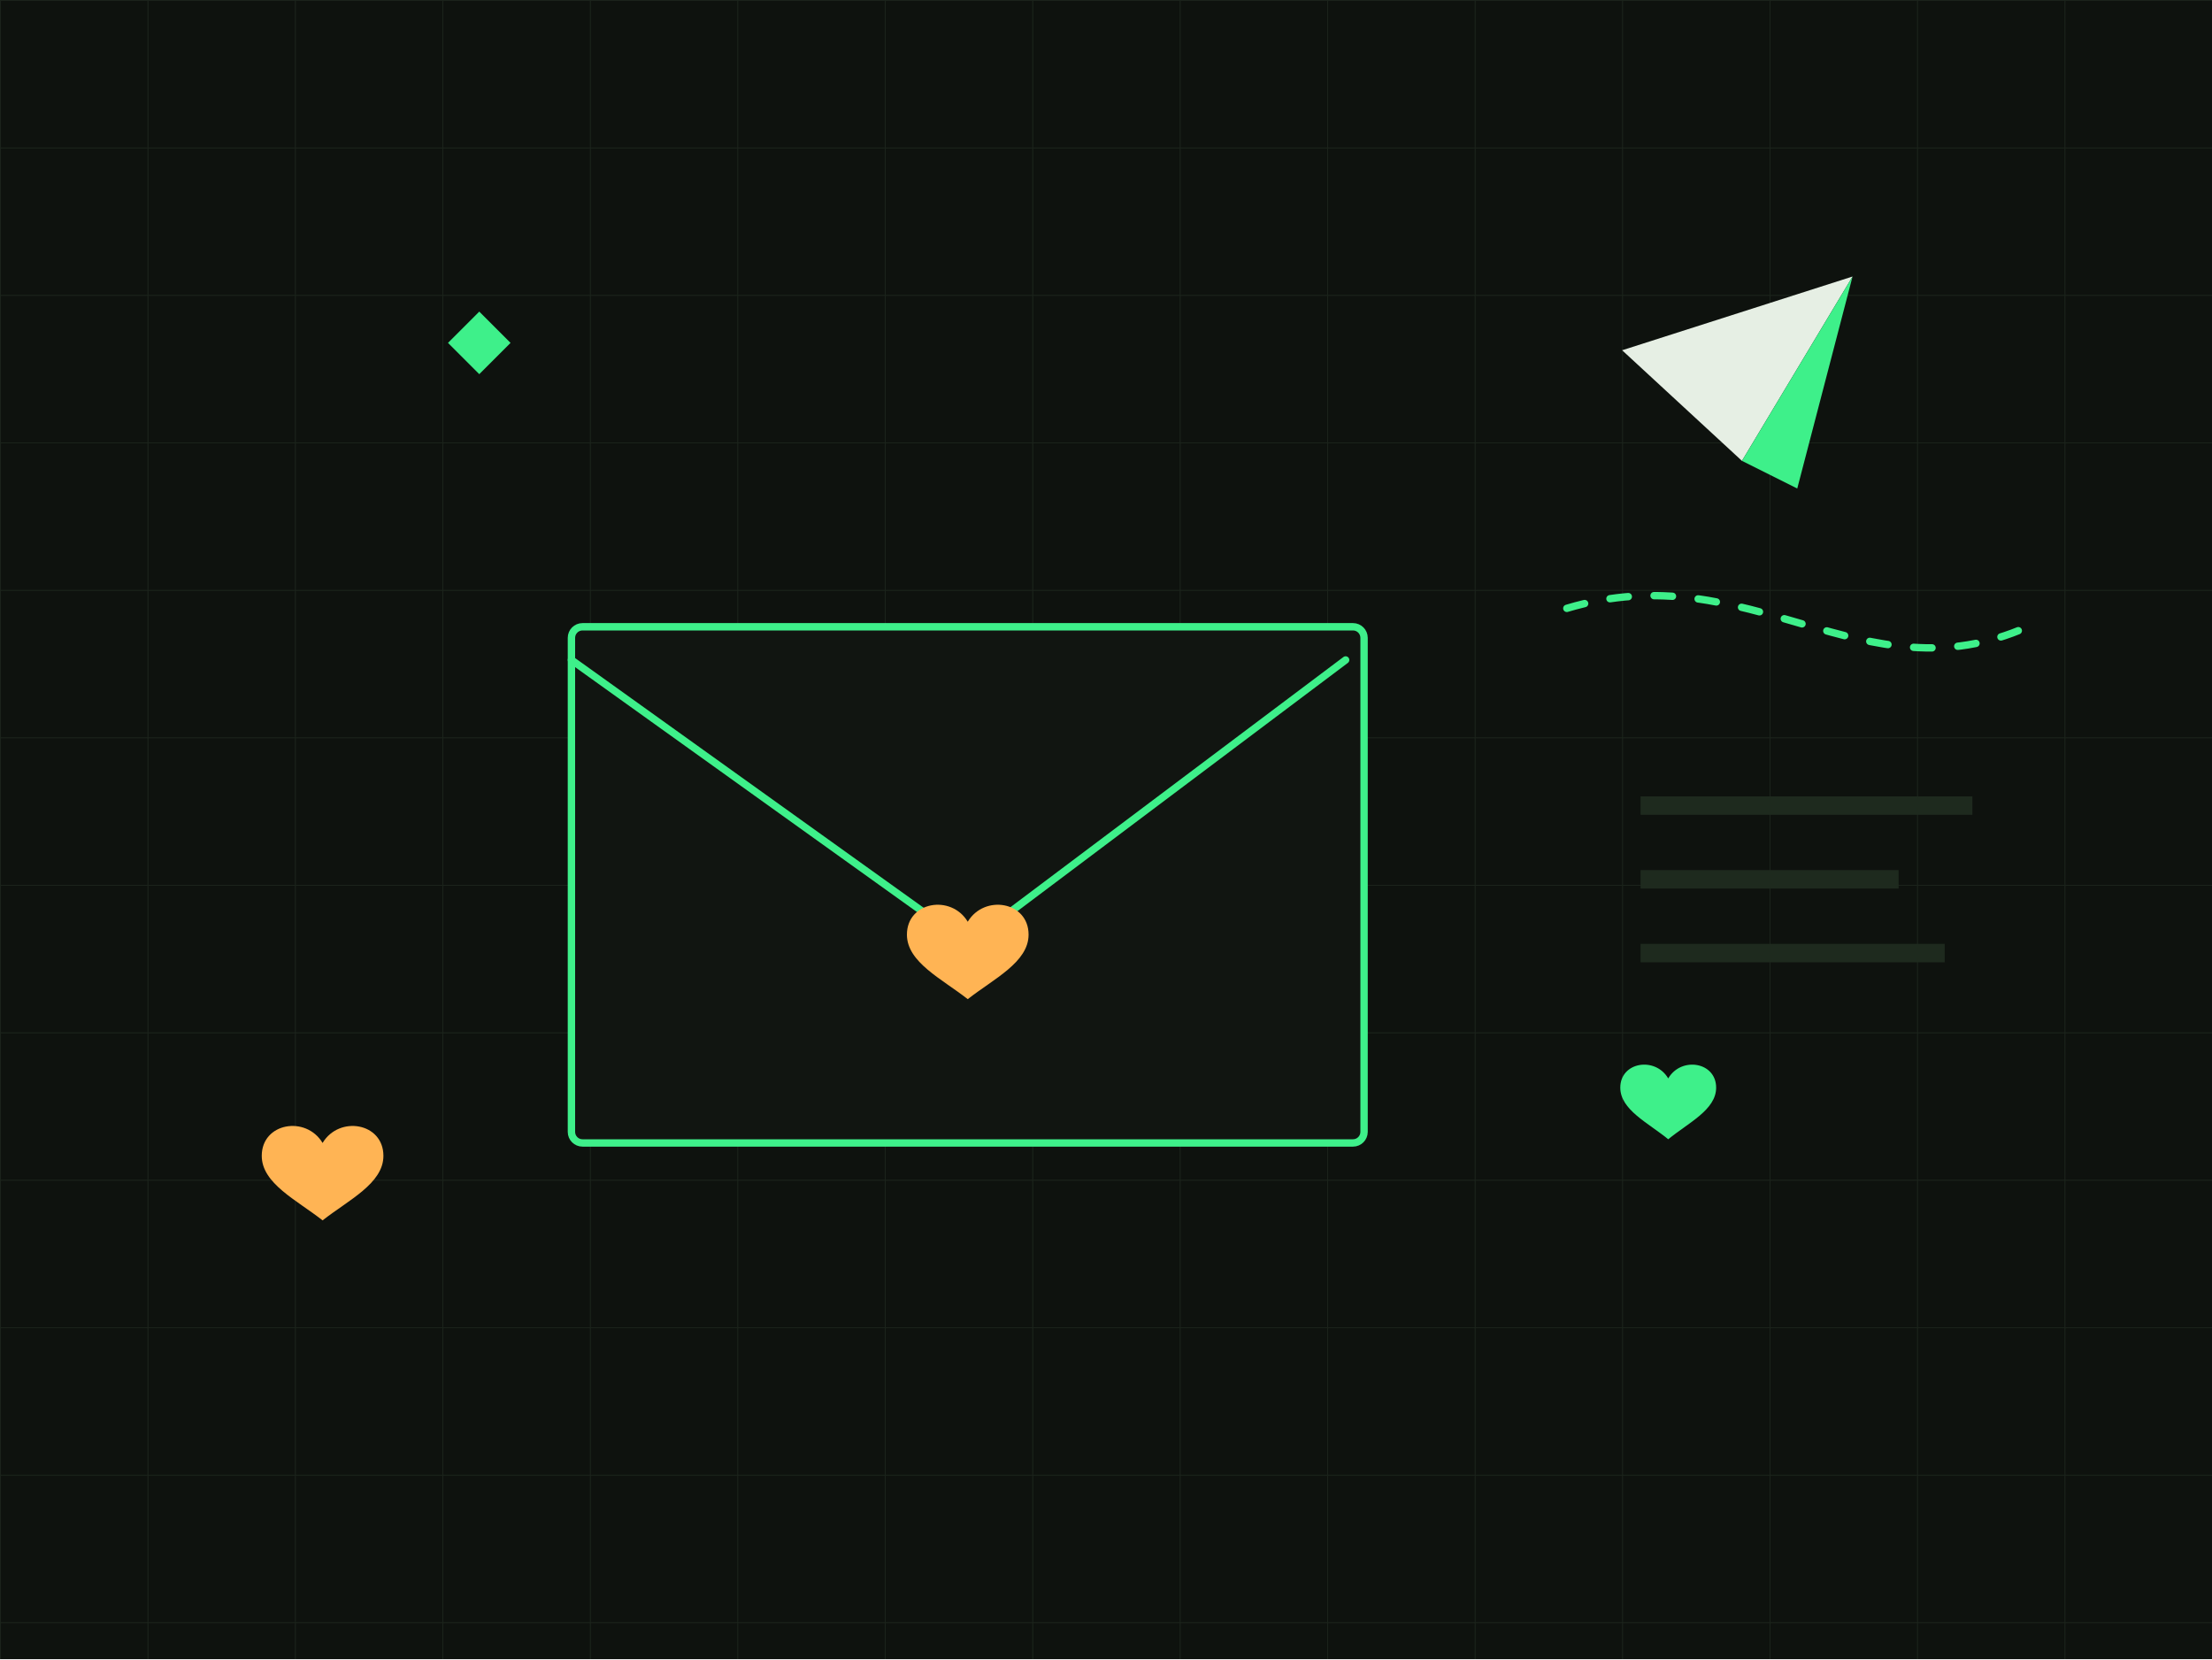
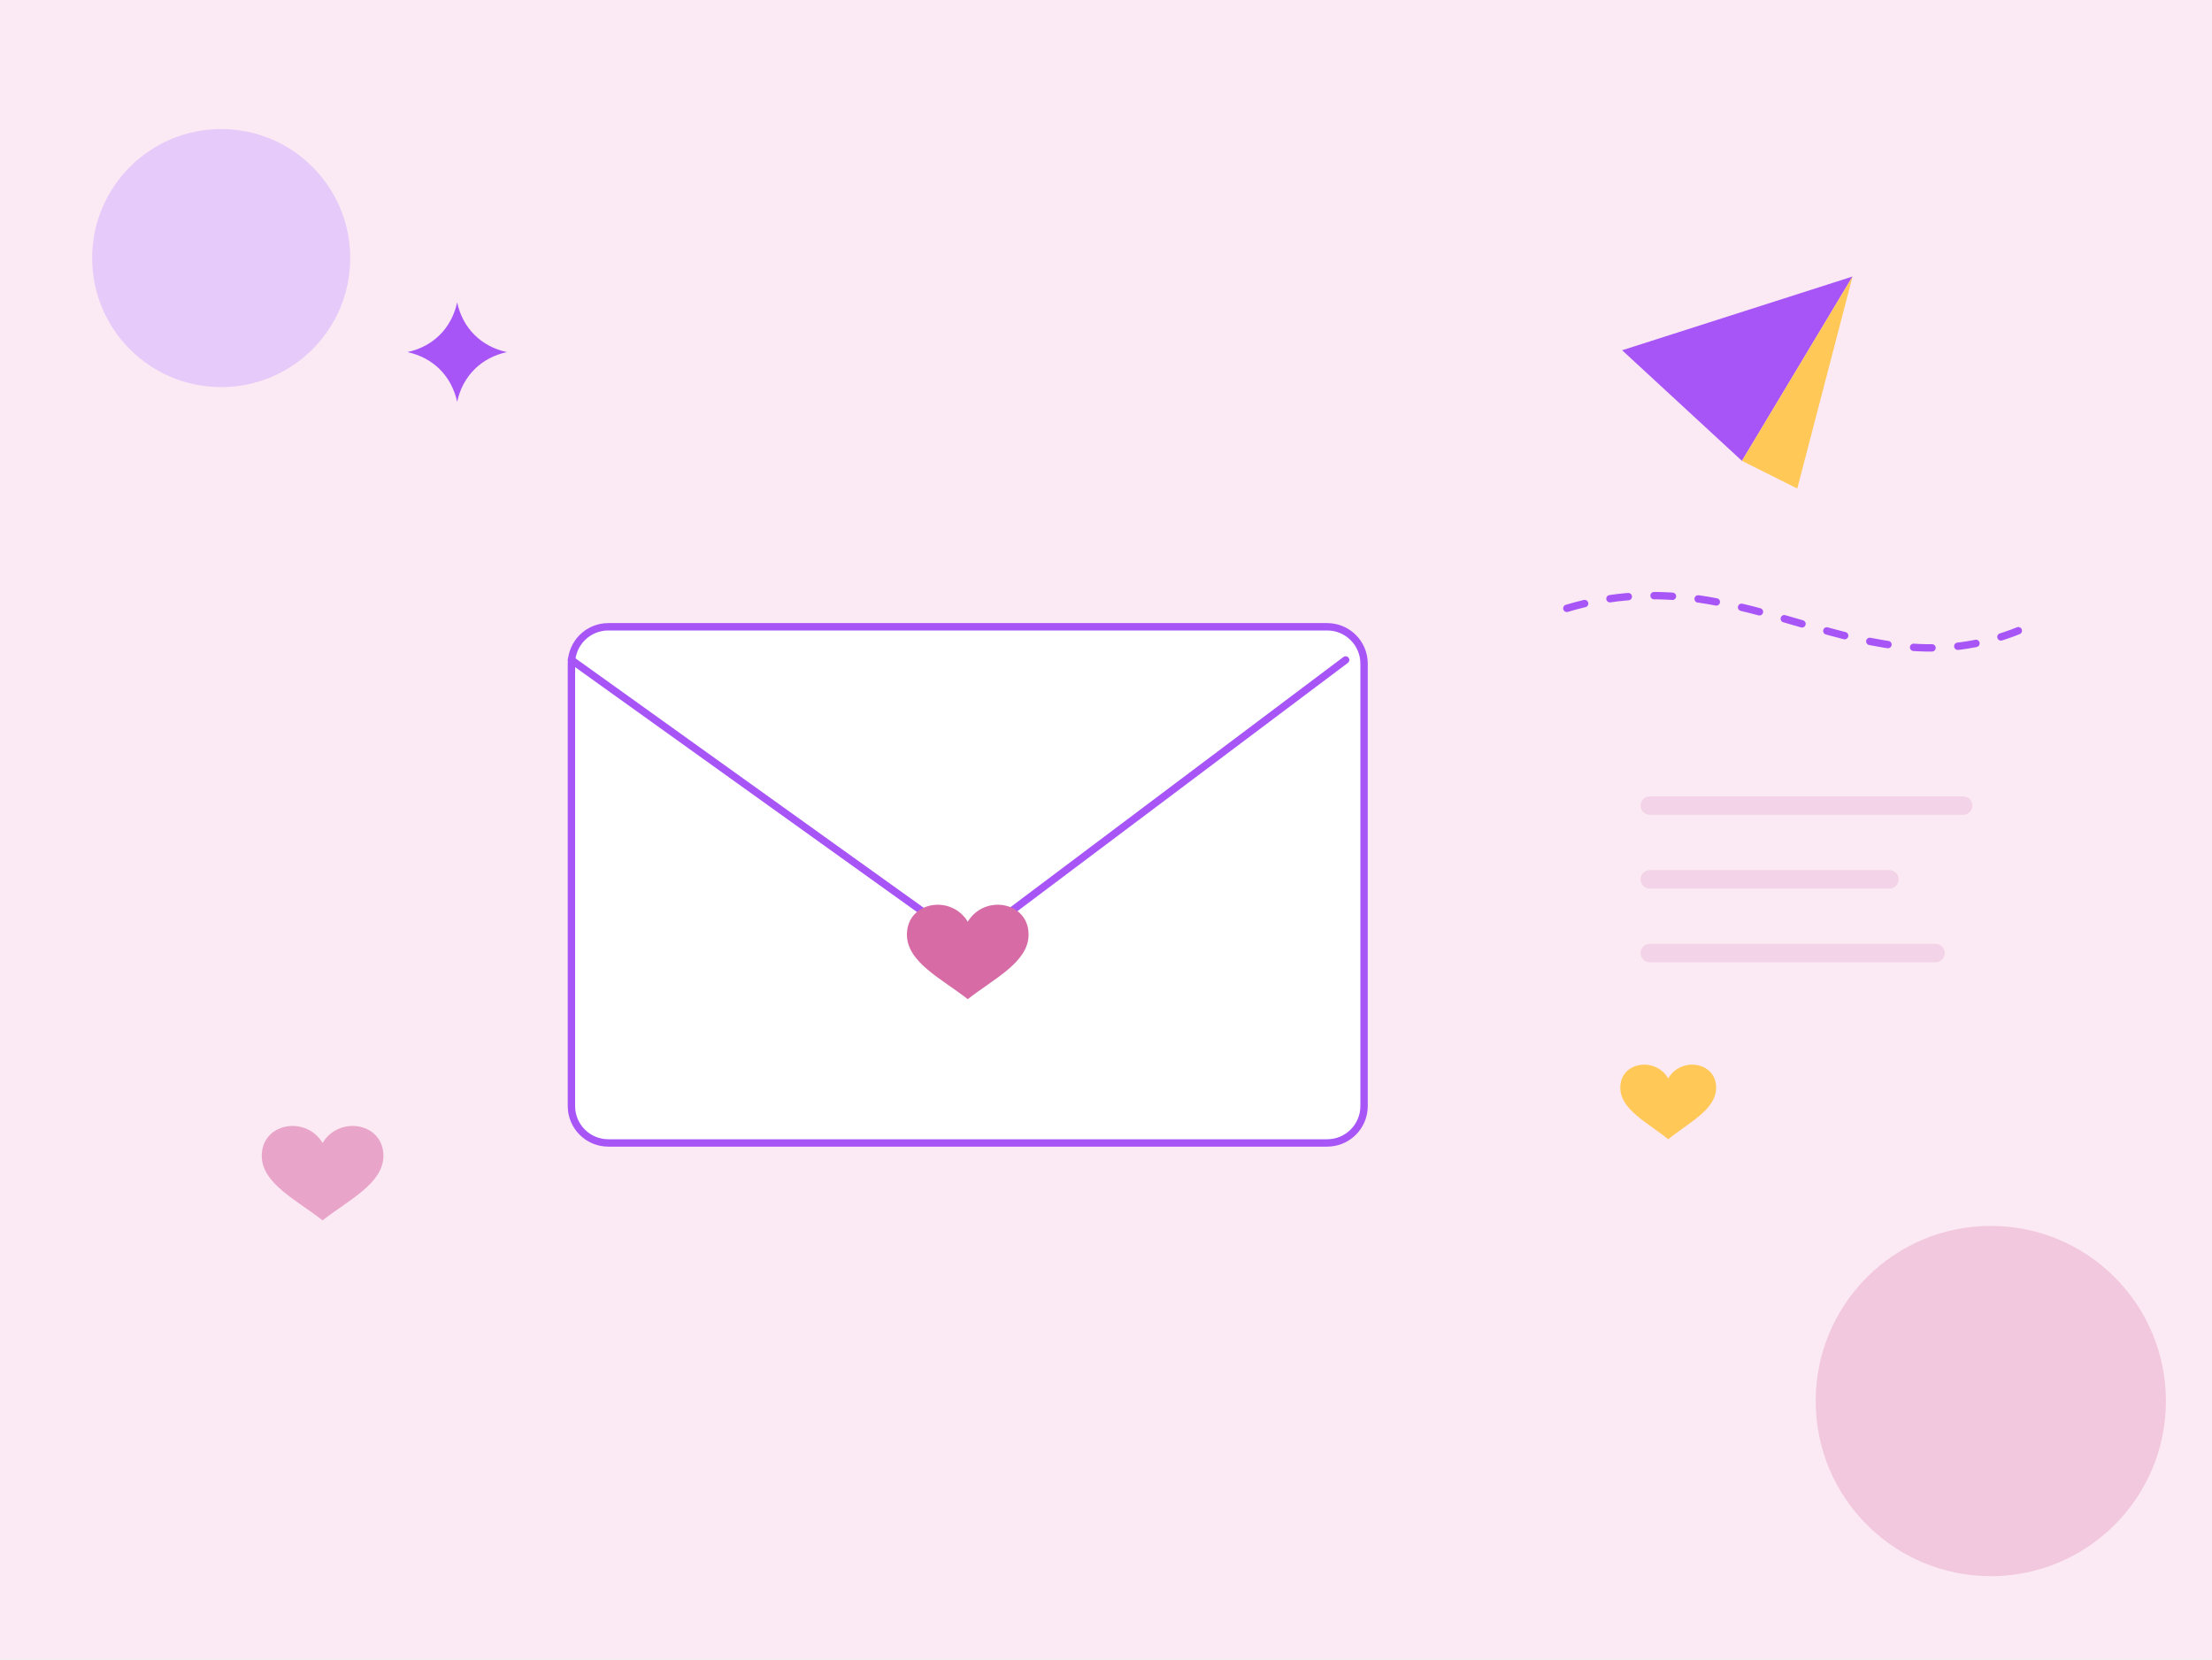
<svg xmlns="http://www.w3.org/2000/svg" viewBox="0 0 1200 900" role="img" aria-label="Letter Loop preview">
-   <defs>
-     <pattern id="g6" width="80" height="80" patternUnits="userSpaceOnUse">
-       <path d="M80 0H0V80" fill="none" stroke="#1B231B" stroke-width="1" />
-     </pattern>
-   </defs>
-   <rect width="1200" height="900" fill="#0E120E" />
-   <rect width="1200" height="900" fill="url(#g6)" />
-   <path d="M850 330 C 950 300, 1010 380, 1100 340" fill="none" stroke="#3EF08A" stroke-width="4" stroke-dasharray="10 14" stroke-linecap="round" />
-   <polygon points="880,190 1005,150 945,250" fill="#E6EFE4" />
-   <polygon points="945,250 1005,150 975,265" fill="#3EF08A" />
-   <rect x="310" y="340" width="430" height="280" rx="6" fill="#111511" stroke="#3EF08A" stroke-width="4" />
-   <path d="M310 358 L525 512 L730 358" fill="none" stroke="#3EF08A" stroke-width="4" stroke-linecap="round" stroke-linejoin="round" />
-   <path d="M525 500 c -9 -15 -33 -11 -33 7 c 0 15 19 24 33 35 c 14 -11 33 -20 33 -35 c 0 -18 -24 -22 -33 -7 z" fill="#FFB454" />
-   <path d="M175 620 c -9 -15 -33 -11 -33 7 c 0 15 19 24 33 35 c 14 -11 33 -20 33 -35 c 0 -18 -24 -22 -33 -7 z" fill="#FFB454" />
-   <path d="M905 585 c -7 -12 -26 -9 -26 5 c 0 12 15 19 26 28 c 11 -9 26 -16 26 -28 c 0 -14 -19 -17 -26 -5 z" fill="#3EF08A" />
-   <g fill="#1E2A1E">
-     <rect x="890" y="432" width="180" height="10" />
-     <rect x="890" y="472" width="140" height="10" />
-     <rect x="890" y="512" width="165" height="10" />
+   <rect width="1200" height="900" fill="#FBEAF3" />
+   <circle cx="1080" cy="760" r="95" fill="#E9A5C9" opacity="0.5" />
+   <circle cx="120" cy="140" r="70" fill="#D8B4FE" opacity="0.6" />
+   <path d="M850 330 C 950 300, 1010 380, 1100 340" fill="none" stroke="#A855F7" stroke-width="4" stroke-dasharray="10 14" stroke-linecap="round" />
+   <polygon points="880,190 1005,150 945,250" fill="#A855F7" />
+   <polygon points="945,250 1005,150 975,265" fill="#FFC857" />
+   <rect x="310" y="340" width="430" height="280" rx="20" fill="#FFFFFF" stroke="#A855F7" stroke-width="4" />
+   <path d="M310 358 L525 512 L730 358" fill="none" stroke="#A855F7" stroke-width="4" stroke-linecap="round" stroke-linejoin="round" />
+   <path d="M525 500 c -9 -15 -33 -11 -33 7 c 0 15 19 24 33 35 c 14 -11 33 -20 33 -35 c 0 -18 -24 -22 -33 -7 z" fill="#D66BA5" />
+   <path d="M175 620 c -9 -15 -33 -11 -33 7 c 0 15 19 24 33 35 c 14 -11 33 -20 33 -35 c 0 -18 -24 -22 -33 -7 z" fill="#E9A5C9" />
+   <path d="M905 585 c -7 -12 -26 -9 -26 5 c 0 12 15 19 26 28 c 11 -9 26 -16 26 -28 c 0 -14 -19 -17 -26 -5 z" fill="#FFC857" />
+   <g fill="#F3D3E7">
+     <rect x="890" y="432" width="180" height="10" rx="5" />
+     <rect x="890" y="472" width="140" height="10" rx="5" />
+     <rect x="890" y="512" width="165" height="10" rx="5" />
  </g>
-   <rect x="248" y="174" width="24" height="24" fill="#3EF08A" transform="rotate(45 260 186)" />
+   <path d="M248 164 C251 178 261 188 275 191 C261 194 251 204 248 218 C245 204 235 194 221 191 C235 188 245 178 248 164 Z" fill="#A855F7" />
</svg>
